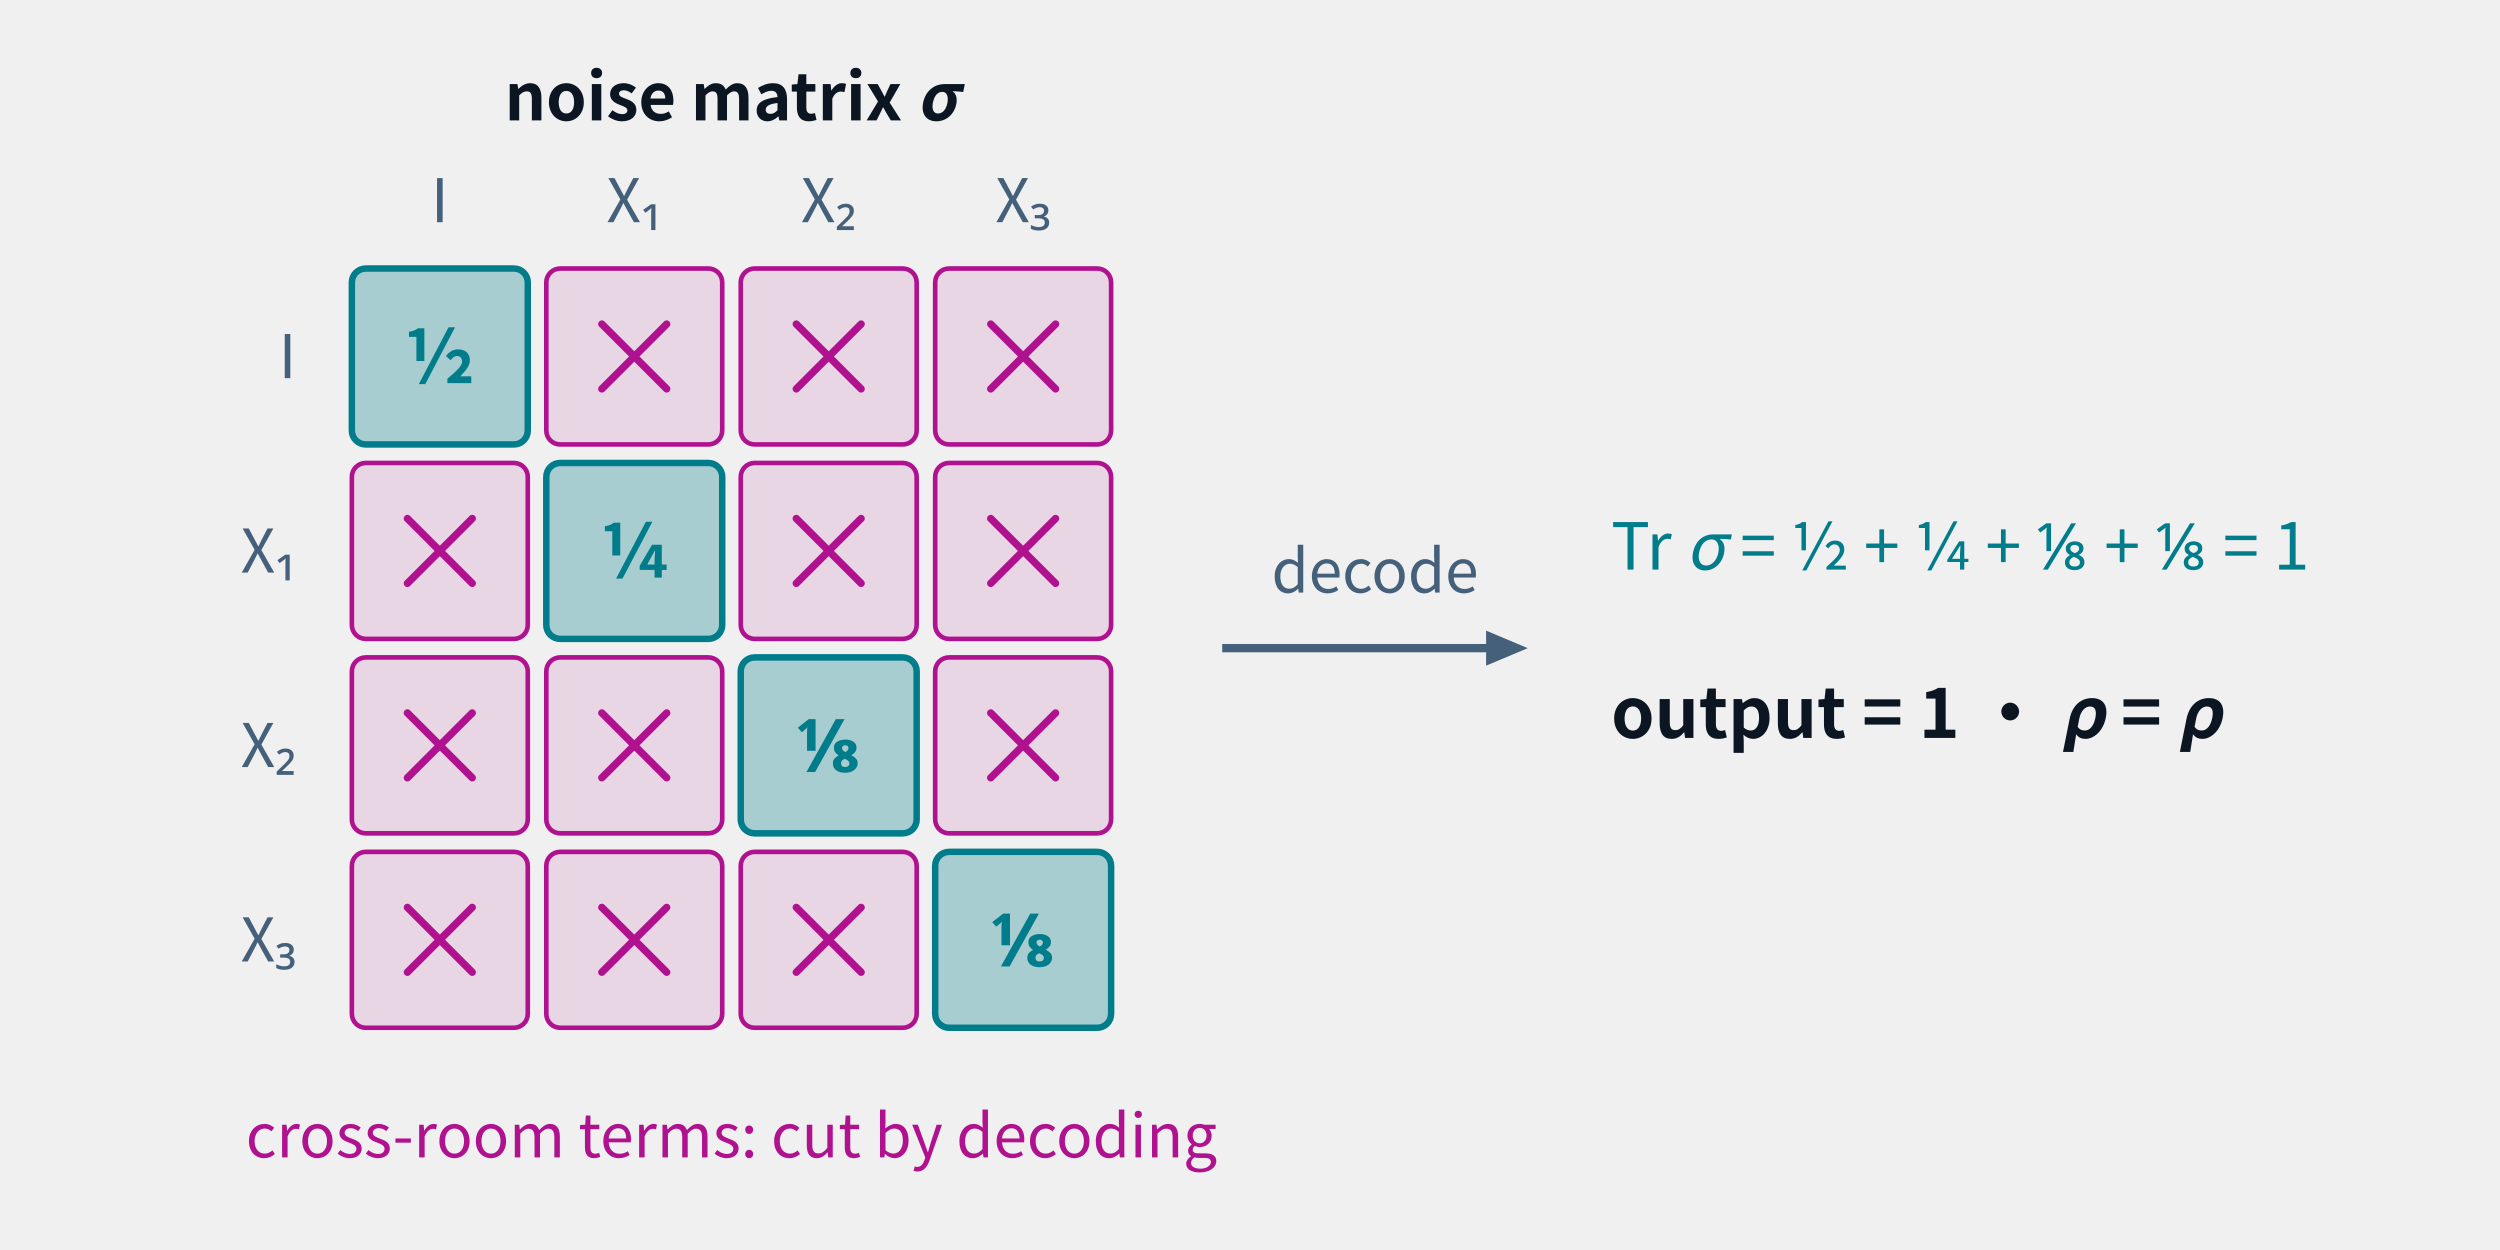
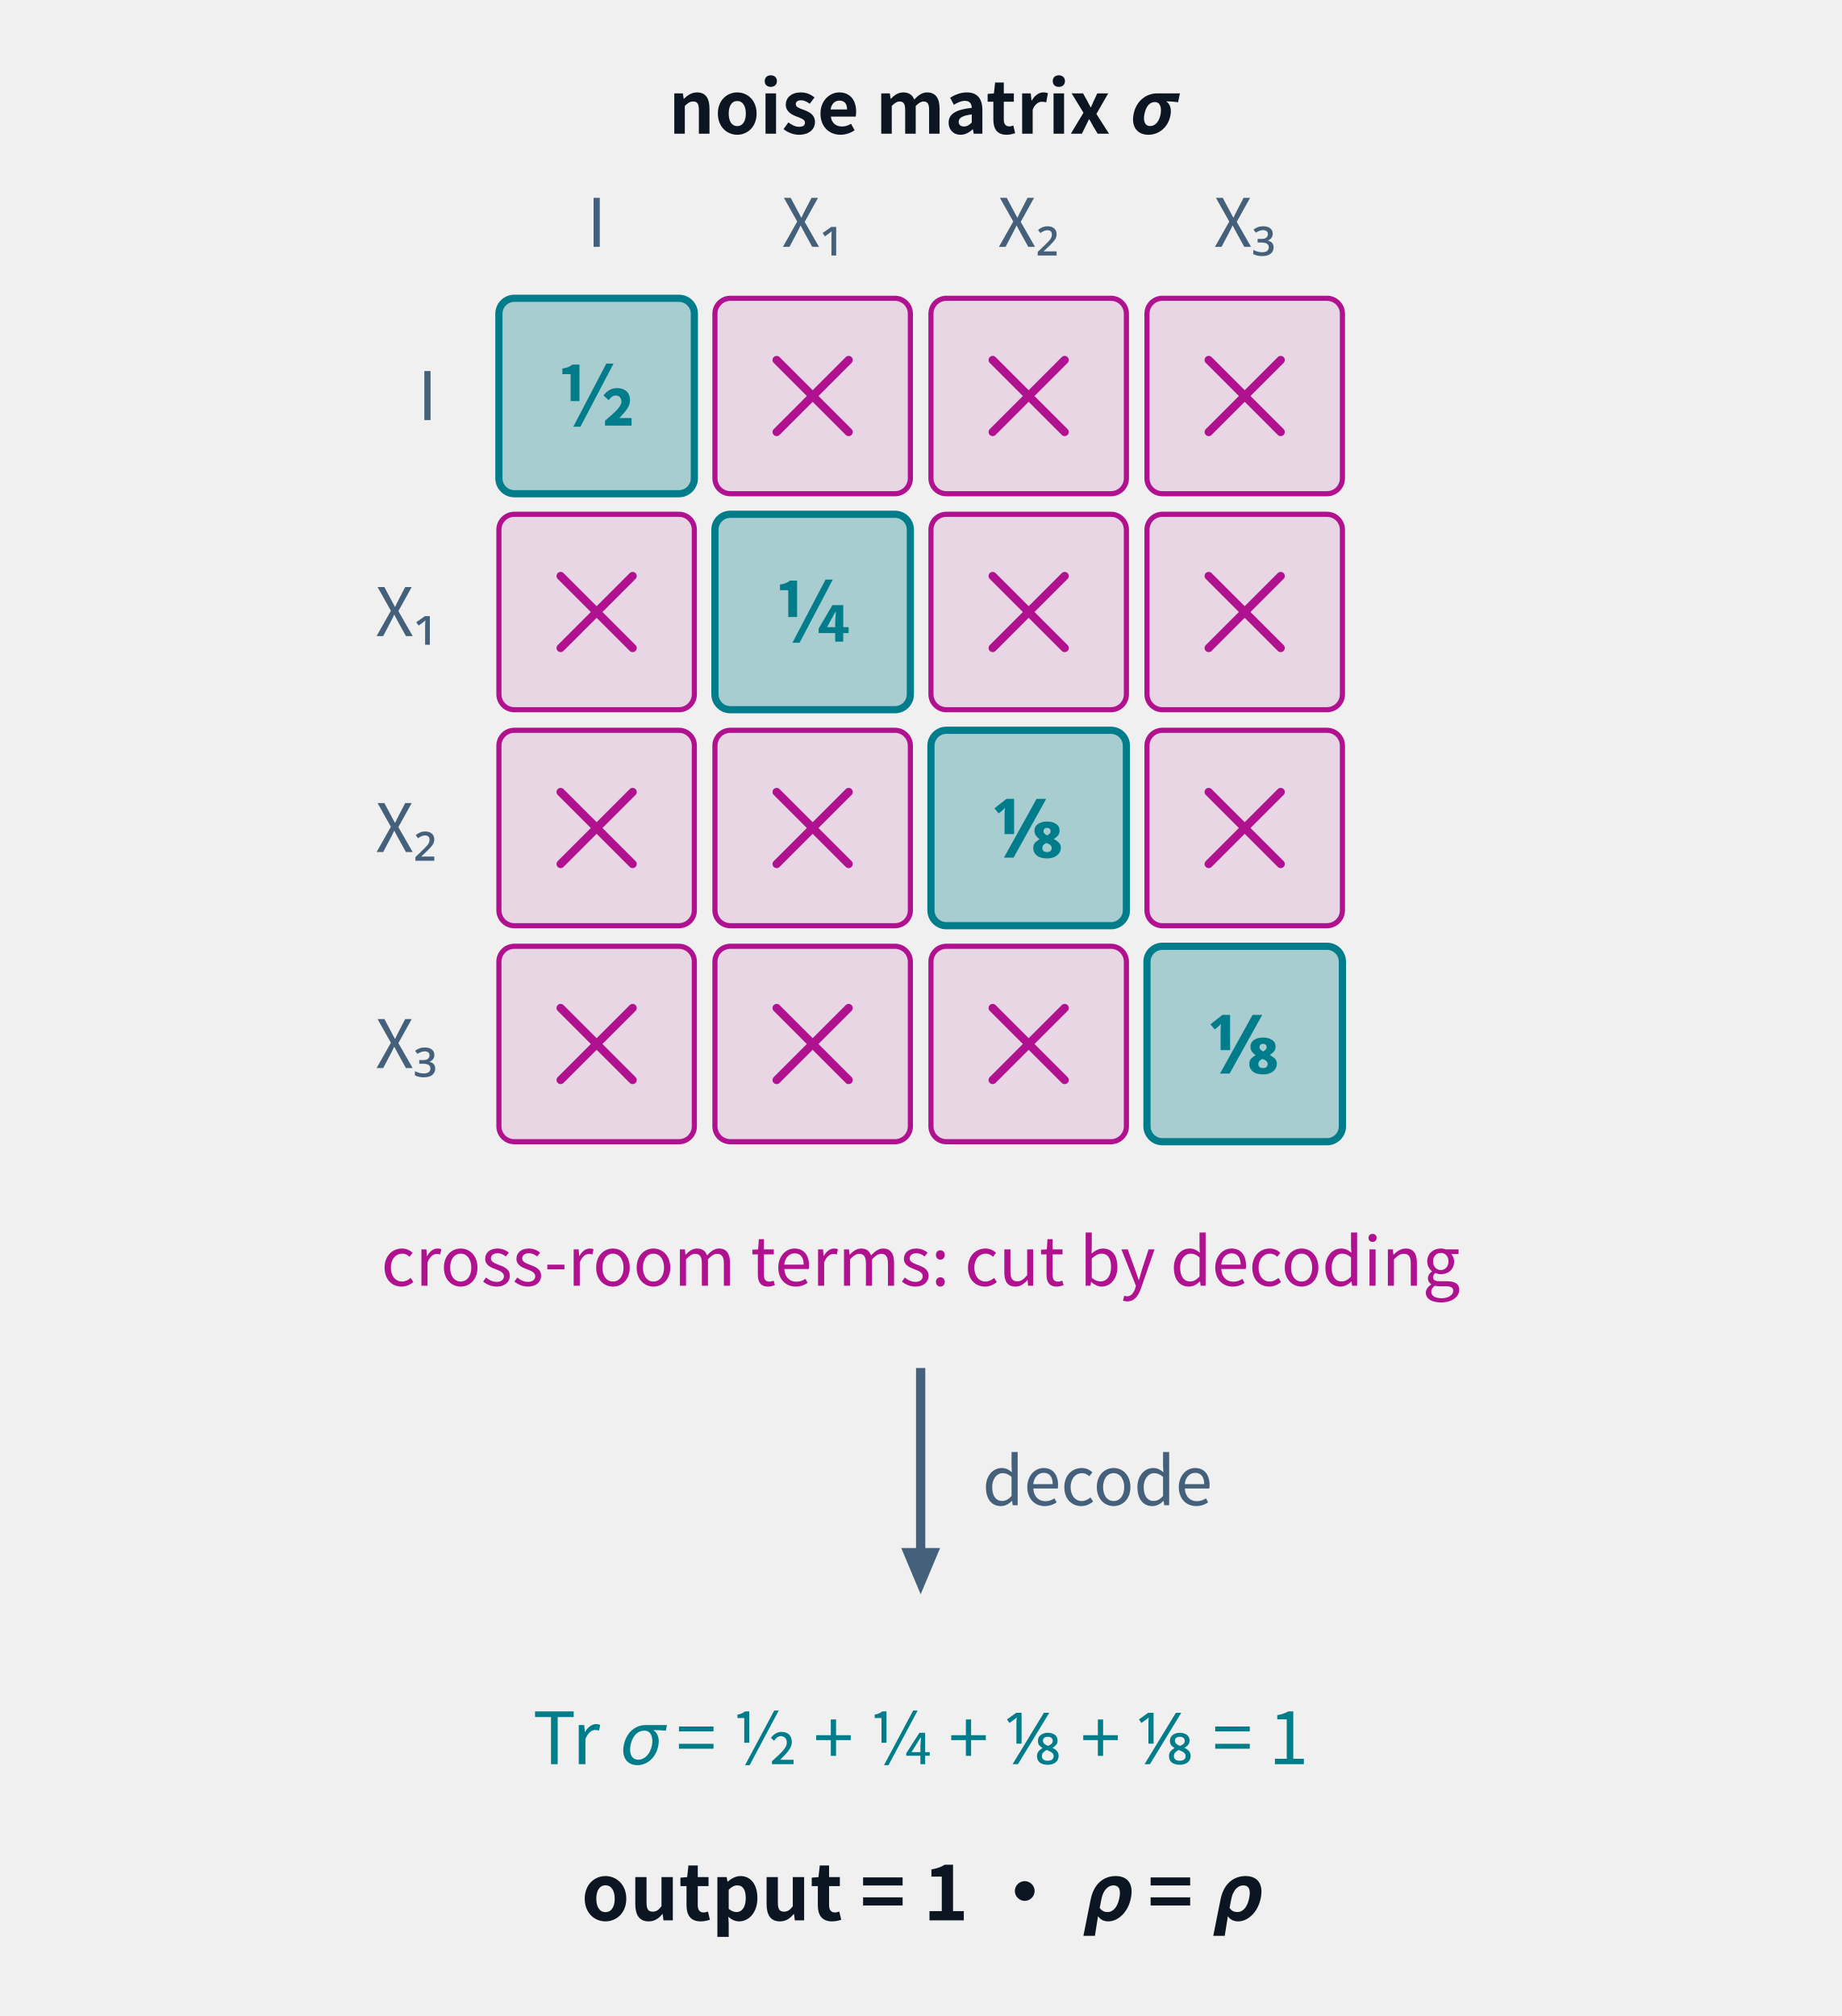
- <svg xmlns="http://www.w3.org/2000/svg" class="tr-fig" data-tr-fig="ch14-trace-survives" data-lang="en" viewBox="0 0 540 270" width="540" height="270" font-family="'Noto Sans SC', 'Noto Sans CJK SC', 'Source Sans 3', 'PingFang SC', 'Microsoft YaHei', system-ui, sans-serif" role="img" aria-label="On the left the 4 × 4 noise matrix σ, rows and columns labelled I, X₁, X₂, X₃. The four diagonal cells are cyan and read ½, ¼, ⅛, ⅛; the other twelve are magenta cross-room coherences, each struck out. An arrow points right: the four diagonal numbers add to Tr σ = 1, which multiplies the logical state ρ, so decoding returns exactly ρ.">
+ <svg xmlns="http://www.w3.org/2000/svg" class="tr-fig" data-tr-fig="ch14-trace-survives" data-lang="en" viewBox="0 0 358 392" width="358" height="392" font-family="'Noto Sans SC', 'Noto Sans CJK SC', 'Source Sans 3', 'PingFang SC', 'Microsoft YaHei', system-ui, sans-serif" role="img" aria-label="At the top, the 4 × 4 noise matrix σ, rows and columns labelled I, X₁, X₂, X₃. The four diagonal cells are cyan and read ½, ¼, ⅛, ⅛; the other twelve are magenta cross-room coherences, each struck out. An arrow points down: the four diagonal numbers add to Tr σ = 1, which multiplies the logical state ρ, so decoding returns exactly ρ.">
  <style>.ts-ink{stroke:#0b1622}.tf-ink{fill:#0b1622}.ts-dim{stroke:#45607a}.tf-dim{fill:#45607a}.ts-faint{stroke:#9db3c4}.tf-faint{fill:#9db3c4}.ts-edge{stroke:#b9d0dd}.tf-edge{fill:#b9d0dd}.ts-hot{stroke:#5f9bb5}.tf-hot{fill:#5f9bb5}.ts-bg{stroke:#ffffff}.tf-bg{fill:#ffffff}.ts-panel{stroke:#eef5f9}.tf-panel{fill:#eef5f9}.ts-sheet{stroke:#f7fbfd}.tf-sheet{fill:#f7fbfd}.ts-cyan{stroke:#007c8a}.tf-cyan{fill:#007c8a}.ts-magenta{stroke:#b0128f}.tf-magenta{fill:#b0128f}.ts-amber{stroke:#946200}.tf-amber{fill:#946200}.ts-violet{stroke:#5a45c8}.tf-violet{fill:#5a45c8}.ts-ok{stroke:#087a4c}.tf-ok{fill:#087a4c}.ts-warn{stroke:#c21f3a}.tf-warn{fill:#c21f3a}.ts-blue{stroke:#1d5fd0}.tf-blue{fill:#1d5fd0}.ts-orange{stroke:#b85410}.tf-orange{fill:#b85410}.ts-sigma{stroke:#28405a}.tf-sigma{fill:#28405a}@media (prefers-color-scheme:dark){.ts-ink{stroke:#d4efff}.tf-ink{fill:#d4efff}.ts-dim{stroke:#6f8ea5}.tf-dim{fill:#6f8ea5}.ts-faint{stroke:#34506a}.tf-faint{fill:#34506a}.ts-edge{stroke:#143049}.tf-edge{fill:#143049}.ts-hot{stroke:#1f5d7c}.tf-hot{fill:#1f5d7c}.ts-bg{stroke:#03060c}.tf-bg{fill:#03060c}.ts-panel{stroke:#07101b}.tf-panel{fill:#07101b}.ts-sheet{stroke:#050c16}.tf-sheet{fill:#050c16}.ts-cyan{stroke:#19f0ff}.tf-cyan{fill:#19f0ff}.ts-magenta{stroke:#ff2fd0}.tf-magenta{fill:#ff2fd0}.ts-amber{stroke:#ffc83d}.tf-amber{fill:#ffc83d}.ts-violet{stroke:#9d8cff}.tf-violet{fill:#9d8cff}.ts-ok{stroke:#46ffb2}.tf-ok{fill:#46ffb2}.ts-warn{stroke:#ff5064}.tf-warn{fill:#ff5064}.ts-blue{stroke:#2a7bff}.tf-blue{fill:#2a7bff}.ts-orange{stroke:#ff8a3c}.tf-orange{fill:#ff8a3c}.ts-sigma{stroke:#cfe3ff}.tf-sigma{fill:#cfe3ff}}</style>
-   <text class="tf-ink" x="158" y="26" font-size="14" text-anchor="middle" font-weight="600">noise matrix <tspan font-style="italic">σ</tspan>
+   <text class="tf-ink" x="179" y="26" font-size="14" text-anchor="middle" font-weight="600">noise matrix <tspan font-style="italic">σ</tspan>
  </text>
-   <text class="tf-dim" x="95" y="48" font-size="13" text-anchor="middle">I</text>
-   <text class="tf-dim" x="64" y="81.68" font-size="13" text-anchor="end">I</text>
-   <rect x="76" y="58" width="38" height="38" rx="3" class="ts-cyan tf-cyan" stroke-width="1.4" fill-opacity="0.3" />
-   <text class="tf-cyan" x="95" y="82.76" font-size="16" text-anchor="middle" font-weight="600">½</text>
-   <rect x="118" y="58" width="38" height="38" rx="3" class="ts-magenta tf-magenta" stroke-width="1" fill-opacity="0.12" />
-   <line x1="130" y1="70" x2="144" y2="84" class="ts-magenta" stroke-width="1.6" stroke-linecap="round" fill="none" />
-   <line x1="130" y1="84" x2="144" y2="70" class="ts-magenta" stroke-width="1.6" stroke-linecap="round" fill="none" />
-   <rect x="160" y="58" width="38" height="38" rx="3" class="ts-magenta tf-magenta" stroke-width="1" fill-opacity="0.12" />
-   <line x1="172" y1="70" x2="186" y2="84" class="ts-magenta" stroke-width="1.6" stroke-linecap="round" fill="none" />
-   <line x1="172" y1="84" x2="186" y2="70" class="ts-magenta" stroke-width="1.6" stroke-linecap="round" fill="none" />
-   <rect x="202" y="58" width="38" height="38" rx="3" class="ts-magenta tf-magenta" stroke-width="1" fill-opacity="0.12" />
-   <line x1="214" y1="70" x2="228" y2="84" class="ts-magenta" stroke-width="1.6" stroke-linecap="round" fill="none" />
-   <line x1="214" y1="84" x2="228" y2="70" class="ts-magenta" stroke-width="1.6" stroke-linecap="round" fill="none" />
-   <text class="tf-dim" x="137" y="48" font-size="13" text-anchor="middle">X₁</text>
-   <text class="tf-dim" x="64" y="123.68" font-size="13" text-anchor="end">X₁</text>
-   <rect x="76" y="100" width="38" height="38" rx="3" class="ts-magenta tf-magenta" stroke-width="1" fill-opacity="0.12" />
-   <line x1="88" y1="112" x2="102" y2="126" class="ts-magenta" stroke-width="1.6" stroke-linecap="round" fill="none" />
-   <line x1="88" y1="126" x2="102" y2="112" class="ts-magenta" stroke-width="1.6" stroke-linecap="round" fill="none" />
-   <rect x="118" y="100" width="38" height="38" rx="3" class="ts-cyan tf-cyan" stroke-width="1.4" fill-opacity="0.3" />
-   <text class="tf-cyan" x="137" y="124.76" font-size="16" text-anchor="middle" font-weight="600">¼</text>
-   <rect x="160" y="100" width="38" height="38" rx="3" class="ts-magenta tf-magenta" stroke-width="1" fill-opacity="0.12" />
-   <line x1="172" y1="112" x2="186" y2="126" class="ts-magenta" stroke-width="1.6" stroke-linecap="round" fill="none" />
-   <line x1="172" y1="126" x2="186" y2="112" class="ts-magenta" stroke-width="1.6" stroke-linecap="round" fill="none" />
-   <rect x="202" y="100" width="38" height="38" rx="3" class="ts-magenta tf-magenta" stroke-width="1" fill-opacity="0.12" />
-   <line x1="214" y1="112" x2="228" y2="126" class="ts-magenta" stroke-width="1.6" stroke-linecap="round" fill="none" />
-   <line x1="214" y1="126" x2="228" y2="112" class="ts-magenta" stroke-width="1.6" stroke-linecap="round" fill="none" />
-   <text class="tf-dim" x="179" y="48" font-size="13" text-anchor="middle">X₂</text>
-   <text class="tf-dim" x="64" y="165.68" font-size="13" text-anchor="end">X₂</text>
-   <rect x="76" y="142" width="38" height="38" rx="3" class="ts-magenta tf-magenta" stroke-width="1" fill-opacity="0.12" />
-   <line x1="88" y1="154" x2="102" y2="168" class="ts-magenta" stroke-width="1.6" stroke-linecap="round" fill="none" />
-   <line x1="88" y1="168" x2="102" y2="154" class="ts-magenta" stroke-width="1.6" stroke-linecap="round" fill="none" />
-   <rect x="118" y="142" width="38" height="38" rx="3" class="ts-magenta tf-magenta" stroke-width="1" fill-opacity="0.12" />
-   <line x1="130" y1="154" x2="144" y2="168" class="ts-magenta" stroke-width="1.6" stroke-linecap="round" fill="none" />
-   <line x1="130" y1="168" x2="144" y2="154" class="ts-magenta" stroke-width="1.6" stroke-linecap="round" fill="none" />
-   <rect x="160" y="142" width="38" height="38" rx="3" class="ts-cyan tf-cyan" stroke-width="1.4" fill-opacity="0.3" />
-   <text class="tf-cyan" x="179" y="166.76" font-size="16" text-anchor="middle" font-weight="600">⅛</text>
-   <rect x="202" y="142" width="38" height="38" rx="3" class="ts-magenta tf-magenta" stroke-width="1" fill-opacity="0.12" />
-   <line x1="214" y1="154" x2="228" y2="168" class="ts-magenta" stroke-width="1.6" stroke-linecap="round" fill="none" />
-   <line x1="214" y1="168" x2="228" y2="154" class="ts-magenta" stroke-width="1.6" stroke-linecap="round" fill="none" />
-   <text class="tf-dim" x="221" y="48" font-size="13" text-anchor="middle">X₃</text>
-   <text class="tf-dim" x="64" y="207.68" font-size="13" text-anchor="end">X₃</text>
-   <rect x="76" y="184" width="38" height="38" rx="3" class="ts-magenta tf-magenta" stroke-width="1" fill-opacity="0.12" />
-   <line x1="88" y1="196" x2="102" y2="210" class="ts-magenta" stroke-width="1.6" stroke-linecap="round" fill="none" />
-   <line x1="88" y1="210" x2="102" y2="196" class="ts-magenta" stroke-width="1.6" stroke-linecap="round" fill="none" />
-   <rect x="118" y="184" width="38" height="38" rx="3" class="ts-magenta tf-magenta" stroke-width="1" fill-opacity="0.12" />
-   <line x1="130" y1="196" x2="144" y2="210" class="ts-magenta" stroke-width="1.6" stroke-linecap="round" fill="none" />
-   <line x1="130" y1="210" x2="144" y2="196" class="ts-magenta" stroke-width="1.6" stroke-linecap="round" fill="none" />
-   <rect x="160" y="184" width="38" height="38" rx="3" class="ts-magenta tf-magenta" stroke-width="1" fill-opacity="0.12" />
-   <line x1="172" y1="196" x2="186" y2="210" class="ts-magenta" stroke-width="1.6" stroke-linecap="round" fill="none" />
-   <line x1="172" y1="210" x2="186" y2="196" class="ts-magenta" stroke-width="1.6" stroke-linecap="round" fill="none" />
-   <rect x="202" y="184" width="38" height="38" rx="3" class="ts-cyan tf-cyan" stroke-width="1.4" fill-opacity="0.3" />
-   <text class="tf-cyan" x="221" y="208.76" font-size="16" text-anchor="middle" font-weight="600">⅛</text>
-   <text class="tf-magenta" x="158" y="250" font-size="13" text-anchor="middle">cross-room terms: cut by decoding</text>
-   <line x1="264" y1="140" x2="322.35" y2="140" class="ts-dim" stroke-width="1.8" fill="none" />
-   <path d="M330 140 L321 143.78 L321 136.22Z" class="tf-dim" />
-   <text class="tf-dim" x="297" y="128" font-size="13" text-anchor="middle">decode</text>
-   <text class="tf-cyan" x="348" y="123.04" font-size="14">Tr <tspan font-style="italic">σ</tspan> = ½ + ¼ + ⅛ + ⅛ = 1</text>
-   <text class="tf-ink" x="348" y="159.4" font-size="15" font-weight="600">output = 1 · <tspan font-style="italic">ρ</tspan> = <tspan font-style="italic">ρ</tspan>
+   <text class="tf-dim" x="116" y="48" font-size="13" text-anchor="middle">I</text>
+   <text class="tf-dim" x="85" y="81.68" font-size="13" text-anchor="end">I</text>
+   <rect x="97" y="58" width="38" height="38" rx="3" class="ts-cyan tf-cyan" stroke-width="1.4" fill-opacity="0.3" />
+   <text class="tf-cyan" x="116" y="82.76" font-size="16" text-anchor="middle" font-weight="600">½</text>
+   <rect x="139" y="58" width="38" height="38" rx="3" class="ts-magenta tf-magenta" stroke-width="1" fill-opacity="0.12" />
+   <line x1="151" y1="70" x2="165" y2="84" class="ts-magenta" stroke-width="1.6" stroke-linecap="round" fill="none" />
+   <line x1="151" y1="84" x2="165" y2="70" class="ts-magenta" stroke-width="1.6" stroke-linecap="round" fill="none" />
+   <rect x="181" y="58" width="38" height="38" rx="3" class="ts-magenta tf-magenta" stroke-width="1" fill-opacity="0.12" />
+   <line x1="193" y1="70" x2="207" y2="84" class="ts-magenta" stroke-width="1.6" stroke-linecap="round" fill="none" />
+   <line x1="193" y1="84" x2="207" y2="70" class="ts-magenta" stroke-width="1.6" stroke-linecap="round" fill="none" />
+   <rect x="223" y="58" width="38" height="38" rx="3" class="ts-magenta tf-magenta" stroke-width="1" fill-opacity="0.12" />
+   <line x1="235" y1="70" x2="249" y2="84" class="ts-magenta" stroke-width="1.6" stroke-linecap="round" fill="none" />
+   <line x1="235" y1="84" x2="249" y2="70" class="ts-magenta" stroke-width="1.6" stroke-linecap="round" fill="none" />
+   <text class="tf-dim" x="158" y="48" font-size="13" text-anchor="middle">X₁</text>
+   <text class="tf-dim" x="85" y="123.68" font-size="13" text-anchor="end">X₁</text>
+   <rect x="97" y="100" width="38" height="38" rx="3" class="ts-magenta tf-magenta" stroke-width="1" fill-opacity="0.12" />
+   <line x1="109" y1="112" x2="123" y2="126" class="ts-magenta" stroke-width="1.6" stroke-linecap="round" fill="none" />
+   <line x1="109" y1="126" x2="123" y2="112" class="ts-magenta" stroke-width="1.6" stroke-linecap="round" fill="none" />
+   <rect x="139" y="100" width="38" height="38" rx="3" class="ts-cyan tf-cyan" stroke-width="1.4" fill-opacity="0.3" />
+   <text class="tf-cyan" x="158" y="124.76" font-size="16" text-anchor="middle" font-weight="600">¼</text>
+   <rect x="181" y="100" width="38" height="38" rx="3" class="ts-magenta tf-magenta" stroke-width="1" fill-opacity="0.12" />
+   <line x1="193" y1="112" x2="207" y2="126" class="ts-magenta" stroke-width="1.6" stroke-linecap="round" fill="none" />
+   <line x1="193" y1="126" x2="207" y2="112" class="ts-magenta" stroke-width="1.6" stroke-linecap="round" fill="none" />
+   <rect x="223" y="100" width="38" height="38" rx="3" class="ts-magenta tf-magenta" stroke-width="1" fill-opacity="0.12" />
+   <line x1="235" y1="112" x2="249" y2="126" class="ts-magenta" stroke-width="1.6" stroke-linecap="round" fill="none" />
+   <line x1="235" y1="126" x2="249" y2="112" class="ts-magenta" stroke-width="1.6" stroke-linecap="round" fill="none" />
+   <text class="tf-dim" x="200" y="48" font-size="13" text-anchor="middle">X₂</text>
+   <text class="tf-dim" x="85" y="165.68" font-size="13" text-anchor="end">X₂</text>
+   <rect x="97" y="142" width="38" height="38" rx="3" class="ts-magenta tf-magenta" stroke-width="1" fill-opacity="0.12" />
+   <line x1="109" y1="154" x2="123" y2="168" class="ts-magenta" stroke-width="1.6" stroke-linecap="round" fill="none" />
+   <line x1="109" y1="168" x2="123" y2="154" class="ts-magenta" stroke-width="1.6" stroke-linecap="round" fill="none" />
+   <rect x="139" y="142" width="38" height="38" rx="3" class="ts-magenta tf-magenta" stroke-width="1" fill-opacity="0.12" />
+   <line x1="151" y1="154" x2="165" y2="168" class="ts-magenta" stroke-width="1.6" stroke-linecap="round" fill="none" />
+   <line x1="151" y1="168" x2="165" y2="154" class="ts-magenta" stroke-width="1.6" stroke-linecap="round" fill="none" />
+   <rect x="181" y="142" width="38" height="38" rx="3" class="ts-cyan tf-cyan" stroke-width="1.4" fill-opacity="0.3" />
+   <text class="tf-cyan" x="200" y="166.76" font-size="16" text-anchor="middle" font-weight="600">⅛</text>
+   <rect x="223" y="142" width="38" height="38" rx="3" class="ts-magenta tf-magenta" stroke-width="1" fill-opacity="0.12" />
+   <line x1="235" y1="154" x2="249" y2="168" class="ts-magenta" stroke-width="1.6" stroke-linecap="round" fill="none" />
+   <line x1="235" y1="168" x2="249" y2="154" class="ts-magenta" stroke-width="1.6" stroke-linecap="round" fill="none" />
+   <text class="tf-dim" x="242" y="48" font-size="13" text-anchor="middle">X₃</text>
+   <text class="tf-dim" x="85" y="207.68" font-size="13" text-anchor="end">X₃</text>
+   <rect x="97" y="184" width="38" height="38" rx="3" class="ts-magenta tf-magenta" stroke-width="1" fill-opacity="0.12" />
+   <line x1="109" y1="196" x2="123" y2="210" class="ts-magenta" stroke-width="1.6" stroke-linecap="round" fill="none" />
+   <line x1="109" y1="210" x2="123" y2="196" class="ts-magenta" stroke-width="1.6" stroke-linecap="round" fill="none" />
+   <rect x="139" y="184" width="38" height="38" rx="3" class="ts-magenta tf-magenta" stroke-width="1" fill-opacity="0.12" />
+   <line x1="151" y1="196" x2="165" y2="210" class="ts-magenta" stroke-width="1.6" stroke-linecap="round" fill="none" />
+   <line x1="151" y1="210" x2="165" y2="196" class="ts-magenta" stroke-width="1.6" stroke-linecap="round" fill="none" />
+   <rect x="181" y="184" width="38" height="38" rx="3" class="ts-magenta tf-magenta" stroke-width="1" fill-opacity="0.12" />
+   <line x1="193" y1="196" x2="207" y2="210" class="ts-magenta" stroke-width="1.6" stroke-linecap="round" fill="none" />
+   <line x1="193" y1="210" x2="207" y2="196" class="ts-magenta" stroke-width="1.6" stroke-linecap="round" fill="none" />
+   <rect x="223" y="184" width="38" height="38" rx="3" class="ts-cyan tf-cyan" stroke-width="1.4" fill-opacity="0.3" />
+   <text class="tf-cyan" x="242" y="208.76" font-size="16" text-anchor="middle" font-weight="600">⅛</text>
+   <text class="tf-magenta" x="179" y="250" font-size="13" text-anchor="middle">cross-room terms: cut by decoding</text>
+   <line x1="179" y1="266" x2="179" y2="302.35" class="ts-dim" stroke-width="1.8" fill="none" />
+   <path d="M179 310 L175.22 301 L182.78 301Z" class="tf-dim" />
+   <text class="tf-dim" x="191" y="292.68" font-size="13">decode</text>
+   <text class="tf-cyan" x="179" y="343.04" font-size="14" text-anchor="middle">Tr <tspan font-style="italic">σ</tspan> = ½ + ¼ + ⅛ + ⅛ = 1</text>
+   <text class="tf-ink" x="179" y="373.4" font-size="15" text-anchor="middle" font-weight="600">output = 1 · <tspan font-style="italic">ρ</tspan> = <tspan font-style="italic">ρ</tspan>
  </text>
</svg>
